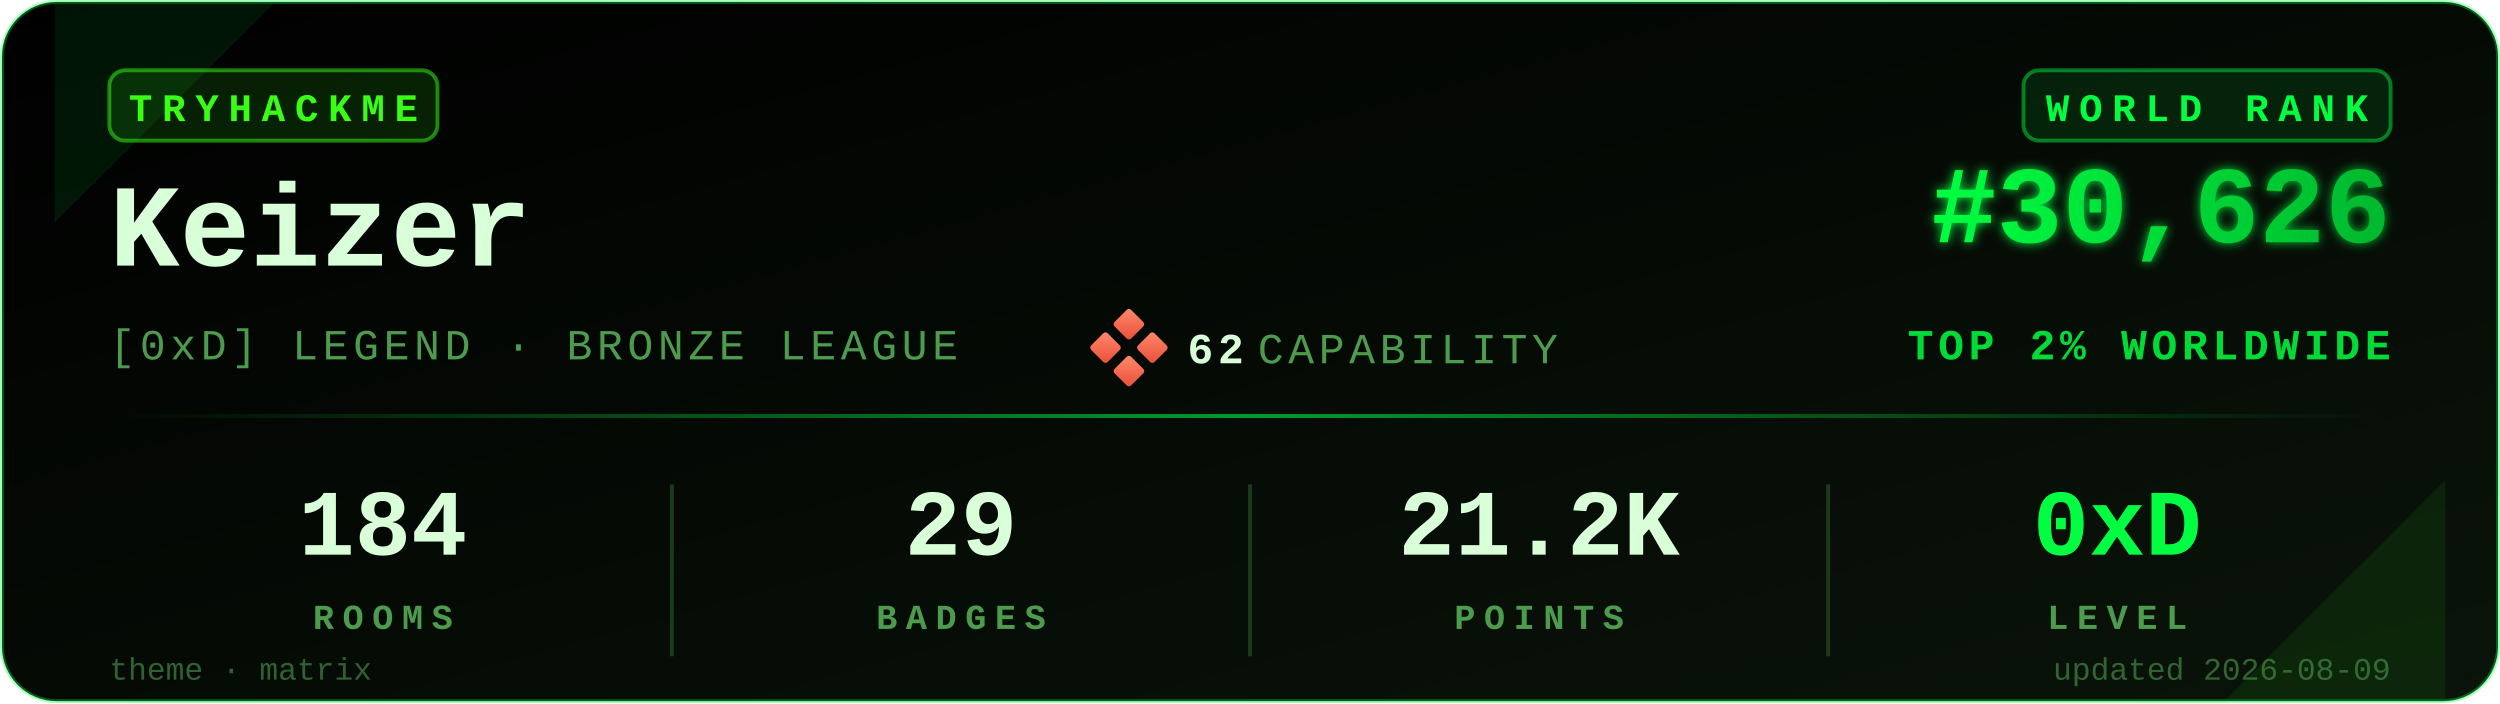
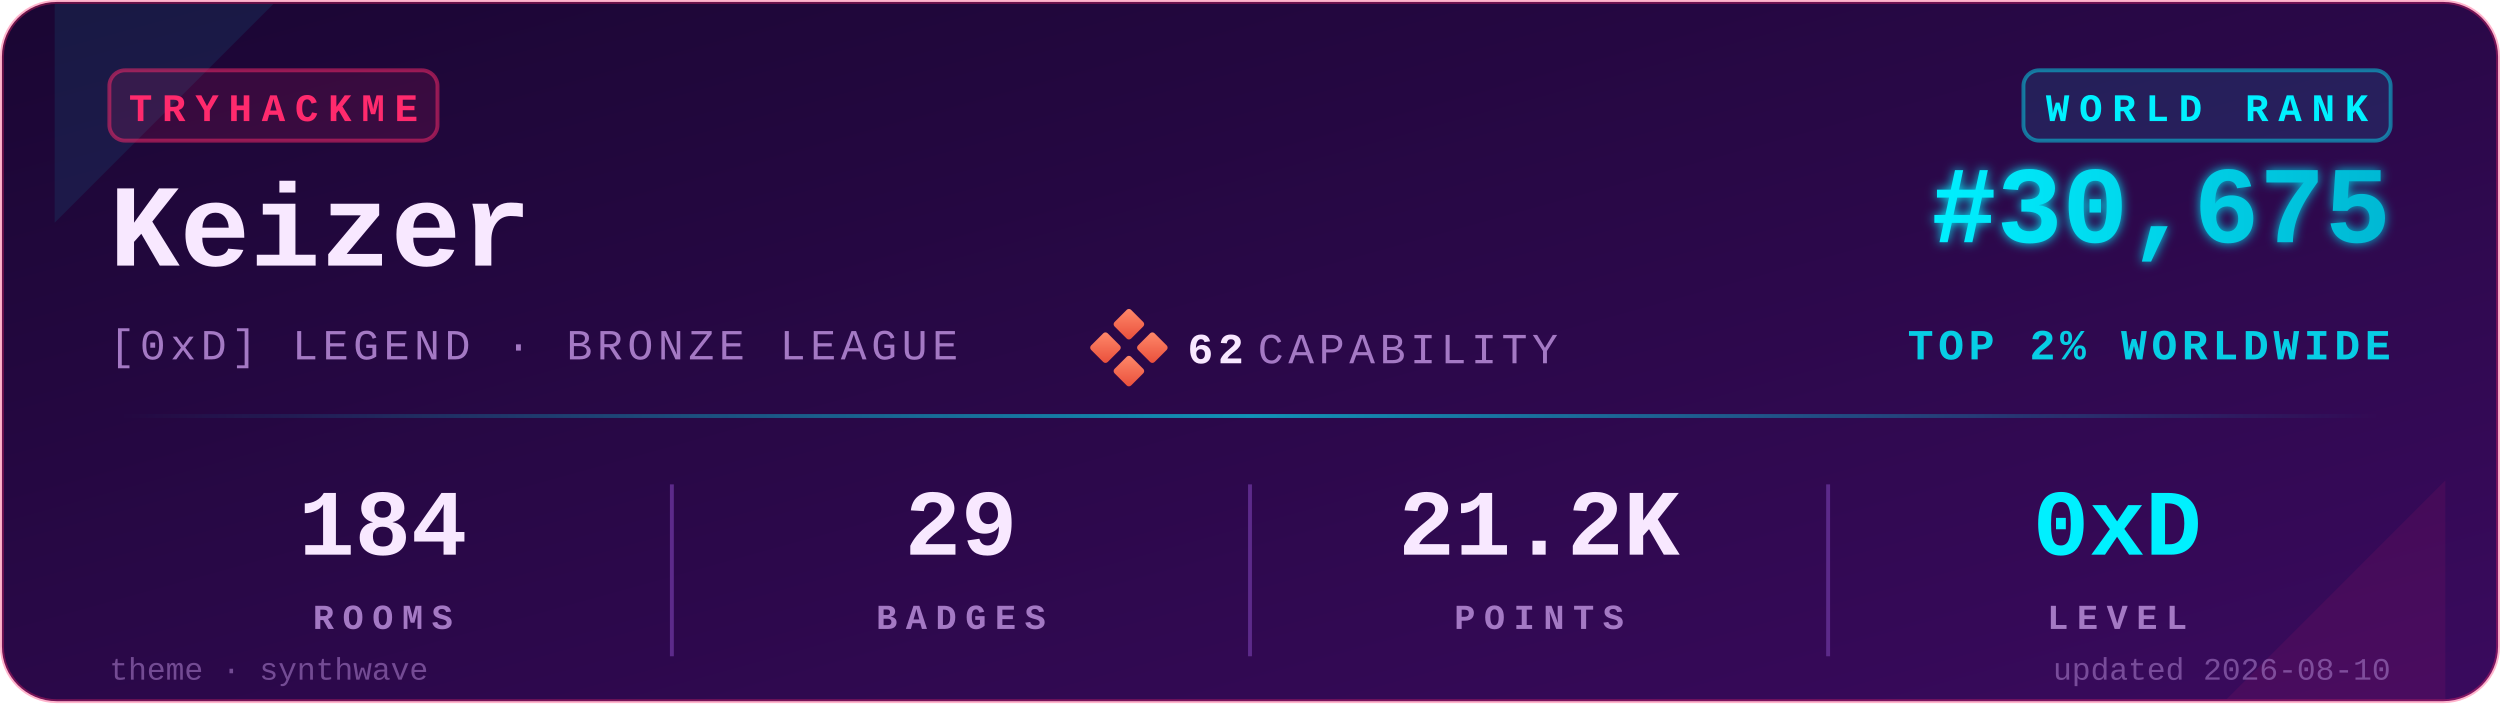
<svg xmlns="http://www.w3.org/2000/svg" viewBox="0 0 640 180" width="640" height="180" role="img" aria-label="TryHackMe stats for Keizer">
  <defs>
    <linearGradient id="bgGrad" x1="0" y1="0" x2="1" y2="1">
-       <stop offset="0%" stop-color="#000000" />
-       <stop offset="100%" stop-color="#0a140a" />
+       <stop offset="0%" stop-color="#1a0633" />
+       <stop offset="100%" stop-color="#3a0a5e" />
    </linearGradient>
    <linearGradient id="rankGrad" x1="0" y1="0" x2="1" y2="0">
-       <stop offset="0%" stop-color="#00FF41" />
-       <stop offset="100%" stop-color="#00B82E" />
+       <stop offset="0%" stop-color="#00F0FF" />
+       <stop offset="100%" stop-color="#00B8D4" />
    </linearGradient>
    <linearGradient id="accentGrad" x1="0" y1="0" x2="1" y2="0">
-       <stop offset="0%" stop-color="#00FF41" stop-opacity="0" />
-       <stop offset="50%" stop-color="#00FF41" stop-opacity="0.6" />
-       <stop offset="100%" stop-color="#00FF41" stop-opacity="0" />
+       <stop offset="0%" stop-color="#00F0FF" stop-opacity="0" />
+       <stop offset="50%" stop-color="#00F0FF" stop-opacity="0.6" />
+       <stop offset="100%" stop-color="#00F0FF" stop-opacity="0" />
    </linearGradient>
    <linearGradient id="capGrad" x1="0" y1="0" x2="1" y2="1">
      <stop offset="0%" stop-color="#ff8a6b" />
      <stop offset="100%" stop-color="#e94e3a" />
    </linearGradient>
    <filter id="glow" x="-20%" y="-20%" width="140%" height="140%">
      <feGaussianBlur stdDeviation="1.4" result="b" />
      <feMerge>
        <feMergeNode in="b" />
        <feMergeNode in="SourceGraphic" />
      </feMerge>
    </filter>
  </defs>
-   <rect x="0.5" y="0.5" width="639" height="179" rx="14" ry="14" fill="url(#bgGrad)" stroke="#00FF41" stroke-opacity="0.35" stroke-width="1" />
-   <path d="M 14,1 L 70,1 L 14,57 Z" fill="#00FF41" opacity="0.08" />
-   <path d="M 626,179 L 570,179 L 626,123 Z" fill="#39FF14" opacity="0.08" />
+   <rect x="0.5" y="0.5" width="639" height="179" rx="14" ry="14" fill="url(#bgGrad)" stroke="#FF2A6D" stroke-opacity="0.35" stroke-width="1" />
+   <path d="M 14,1 L 70,1 L 14,57 Z" fill="#00F0FF" opacity="0.08" />
+   <path d="M 626,179 L 570,179 L 626,123 Z" fill="#FF2A6D" opacity="0.08" />
  <g transform="translate(28,18)">
-     <rect x="0" y="0" width="84" height="18" rx="4" ry="4" fill="#39FF14" fill-opacity="0.12" stroke="#39FF14" stroke-opacity="0.5" />
-     <text x="42" y="13" fill="#39FF14" font-family="ui-monospace,'SF Mono','Menlo','Cascadia Code','Consolas','Liberation Mono',monospace" font-size="10" font-weight="700" letter-spacing="2.5" text-anchor="middle">TRYHACKME</text>
+     <rect x="0" y="0" width="84" height="18" rx="4" ry="4" fill="#FF2A6D" fill-opacity="0.12" stroke="#FF2A6D" stroke-opacity="0.5" />
+     <text x="42" y="13" fill="#FF2A6D" font-family="ui-monospace,'SF Mono','Menlo','Cascadia Code','Consolas','Liberation Mono',monospace" font-size="10" font-weight="700" letter-spacing="2.5" text-anchor="middle">TRYHACKME</text>
  </g>
-   <text x="28" y="68" fill="#D9FFD9" font-family="ui-monospace,'SF Mono','Menlo','Cascadia Code','Consolas','Liberation Mono',monospace" font-size="30" font-weight="700">Keizer</text>
-   <text x="28" y="92" fill="#4D9C4D" font-family="ui-monospace,'SF Mono','Menlo','Cascadia Code','Consolas','Liberation Mono',monospace" font-size="11" font-weight="500" letter-spacing="1.2">[0xD] LEGEND · BRONZE LEAGUE</text>
+   <text x="28" y="68" fill="#F8E8FF" font-family="ui-monospace,'SF Mono','Menlo','Cascadia Code','Consolas','Liberation Mono',monospace" font-size="30" font-weight="700">Keizer</text>
+   <text x="28" y="92" fill="#A479C4" font-family="ui-monospace,'SF Mono','Menlo','Cascadia Code','Consolas','Liberation Mono',monospace" font-size="11" font-weight="500" letter-spacing="1.2">[0xD] LEGEND · BRONZE LEAGUE</text>
  <g transform="translate(280,80)">
    <rect x="6" y="0" width="6" height="6" rx="0.8" fill="url(#capGrad)" transform="rotate(45 9 3)" />
    <rect x="0" y="6" width="6" height="6" rx="0.8" fill="url(#capGrad)" transform="rotate(45 3 9)" />
    <rect x="12" y="6" width="6" height="6" rx="0.8" fill="url(#capGrad)" transform="rotate(45 15 9)" />
    <rect x="6" y="12" width="6" height="6" rx="0.8" fill="url(#capGrad)" transform="rotate(45 9 15)" />
-     <text x="24" y="13" fill="#D9FFD9" font-family="ui-monospace,'SF Mono','Menlo','Cascadia Code','Consolas','Liberation Mono',monospace" font-size="11" font-weight="700" letter-spacing="1.2">62</text>
-     <text x="42" y="13" fill="#4D9C4D" font-family="ui-monospace,'SF Mono','Menlo','Cascadia Code','Consolas','Liberation Mono',monospace" font-size="11" font-weight="500" letter-spacing="1.2">CAPABILITY</text>
+     <text x="24" y="13" fill="#F8E8FF" font-family="ui-monospace,'SF Mono','Menlo','Cascadia Code','Consolas','Liberation Mono',monospace" font-size="11" font-weight="700" letter-spacing="1.2">62</text>
+     <text x="42" y="13" fill="#A479C4" font-family="ui-monospace,'SF Mono','Menlo','Cascadia Code','Consolas','Liberation Mono',monospace" font-size="11" font-weight="500" letter-spacing="1.2">CAPABILITY</text>
  </g>
  <g transform="translate(612,18)">
-     <rect x="-94" y="0" width="94" height="18" rx="4" ry="4" fill="#00FF41" fill-opacity="0.10" stroke="#00FF41" stroke-opacity="0.45" />
-     <text x="-47" y="13" fill="#00FF41" font-family="ui-monospace,'SF Mono','Menlo','Cascadia Code','Consolas','Liberation Mono',monospace" font-size="10" font-weight="700" letter-spacing="2.5" text-anchor="middle">WORLD RANK</text>
+     <rect x="-94" y="0" width="94" height="18" rx="4" ry="4" fill="#00F0FF" fill-opacity="0.10" stroke="#00F0FF" stroke-opacity="0.45" />
+     <text x="-47" y="13" fill="#00F0FF" font-family="ui-monospace,'SF Mono','Menlo','Cascadia Code','Consolas','Liberation Mono',monospace" font-size="10" font-weight="700" letter-spacing="2.5" text-anchor="middle">WORLD RANK</text>
  </g>
-   <text x="612" y="62" fill="url(#rankGrad)" font-family="ui-monospace,'SF Mono','Menlo','Cascadia Code','Consolas','Liberation Mono',monospace" font-size="28" font-weight="700" text-anchor="end" filter="url(#glow)">#30,626</text>
-   <text x="612" y="92" fill="#00FF41" fill-opacity="0.85" font-family="ui-monospace,'SF Mono','Menlo','Cascadia Code','Consolas','Liberation Mono',monospace" font-size="11" font-weight="600" letter-spacing="1.2" text-anchor="end">TOP 2% WORLDWIDE</text>
+   <text x="612" y="62" fill="url(#rankGrad)" font-family="ui-monospace,'SF Mono','Menlo','Cascadia Code','Consolas','Liberation Mono',monospace" font-size="28" font-weight="700" text-anchor="end" filter="url(#glow)">#30,675</text>
+   <text x="612" y="92" fill="#00F0FF" fill-opacity="0.85" font-family="ui-monospace,'SF Mono','Menlo','Cascadia Code','Consolas','Liberation Mono',monospace" font-size="11" font-weight="600" letter-spacing="1.2" text-anchor="end">TOP 2% WORLDWIDE</text>
  <rect x="28" y="106" width="584" height="1" fill="url(#accentGrad)" />
  <g font-family="ui-monospace,'SF Mono','Menlo','Cascadia Code','Consolas','Liberation Mono',monospace" text-anchor="middle">
-     <text x="98" y="142" fill="#D9FFD9" font-size="24" font-weight="700">184</text>
-     <text x="98" y="161" fill="#4D9C4D" font-size="9" font-weight="600" letter-spacing="2.2">ROOMS</text>
-     <text x="246" y="142" fill="#D9FFD9" font-size="24" font-weight="700">29</text>
-     <text x="246" y="161" fill="#4D9C4D" font-size="9" font-weight="600" letter-spacing="2.2">BADGES</text>
-     <text x="394" y="142" fill="#D9FFD9" font-size="24" font-weight="700">21.2K</text>
-     <text x="394" y="161" fill="#4D9C4D" font-size="9" font-weight="600" letter-spacing="2.2">POINTS</text>
-     <text x="542" y="142" fill="#00FF41" font-size="24" font-weight="700">0xD</text>
-     <text x="542" y="161" fill="#4D9C4D" font-size="9" font-weight="600" letter-spacing="2.2">LEVEL</text>
+     <text x="98" y="142" fill="#F8E8FF" font-size="24" font-weight="700">184</text>
+     <text x="98" y="161" fill="#A479C4" font-size="9" font-weight="600" letter-spacing="2.2">ROOMS</text>
+     <text x="246" y="142" fill="#F8E8FF" font-size="24" font-weight="700">29</text>
+     <text x="246" y="161" fill="#A479C4" font-size="9" font-weight="600" letter-spacing="2.2">BADGES</text>
+     <text x="394" y="142" fill="#F8E8FF" font-size="24" font-weight="700">21.2K</text>
+     <text x="394" y="161" fill="#A479C4" font-size="9" font-weight="600" letter-spacing="2.2">POINTS</text>
+     <text x="542" y="142" fill="#00F0FF" font-size="24" font-weight="700">0xD</text>
+     <text x="542" y="161" fill="#A479C4" font-size="9" font-weight="600" letter-spacing="2.2">LEVEL</text>
  </g>
-   <line x1="172" y1="124" x2="172" y2="168" stroke="#1a3a1a" stroke-width="1" />
-   <line x1="320" y1="124" x2="320" y2="168" stroke="#1a3a1a" stroke-width="1" />
-   <line x1="468" y1="124" x2="468" y2="168" stroke="#1a3a1a" stroke-width="1" />
-   <text x="28" y="174" fill="#4D9C4D" fill-opacity="0.6" font-family="ui-monospace,'SF Mono','Menlo','Cascadia Code','Consolas','Liberation Mono',monospace" font-size="8" font-weight="500">theme · matrix</text>
-   <text x="612" y="174" fill="#4D9C4D" fill-opacity="0.6" font-family="ui-monospace,'SF Mono','Menlo','Cascadia Code','Consolas','Liberation Mono',monospace" font-size="8" font-weight="500" text-anchor="end">updated 2026-08-09</text>
+   <line x1="172" y1="124" x2="172" y2="168" stroke="#5C2A8A" stroke-width="1" />
+   <line x1="320" y1="124" x2="320" y2="168" stroke="#5C2A8A" stroke-width="1" />
+   <line x1="468" y1="124" x2="468" y2="168" stroke="#5C2A8A" stroke-width="1" />
+   <text x="28" y="174" fill="#A479C4" fill-opacity="0.6" font-family="ui-monospace,'SF Mono','Menlo','Cascadia Code','Consolas','Liberation Mono',monospace" font-size="8" font-weight="500">theme · synthwave</text>
+   <text x="612" y="174" fill="#A479C4" fill-opacity="0.6" font-family="ui-monospace,'SF Mono','Menlo','Cascadia Code','Consolas','Liberation Mono',monospace" font-size="8" font-weight="500" text-anchor="end">updated 2026-08-10</text>
</svg>
